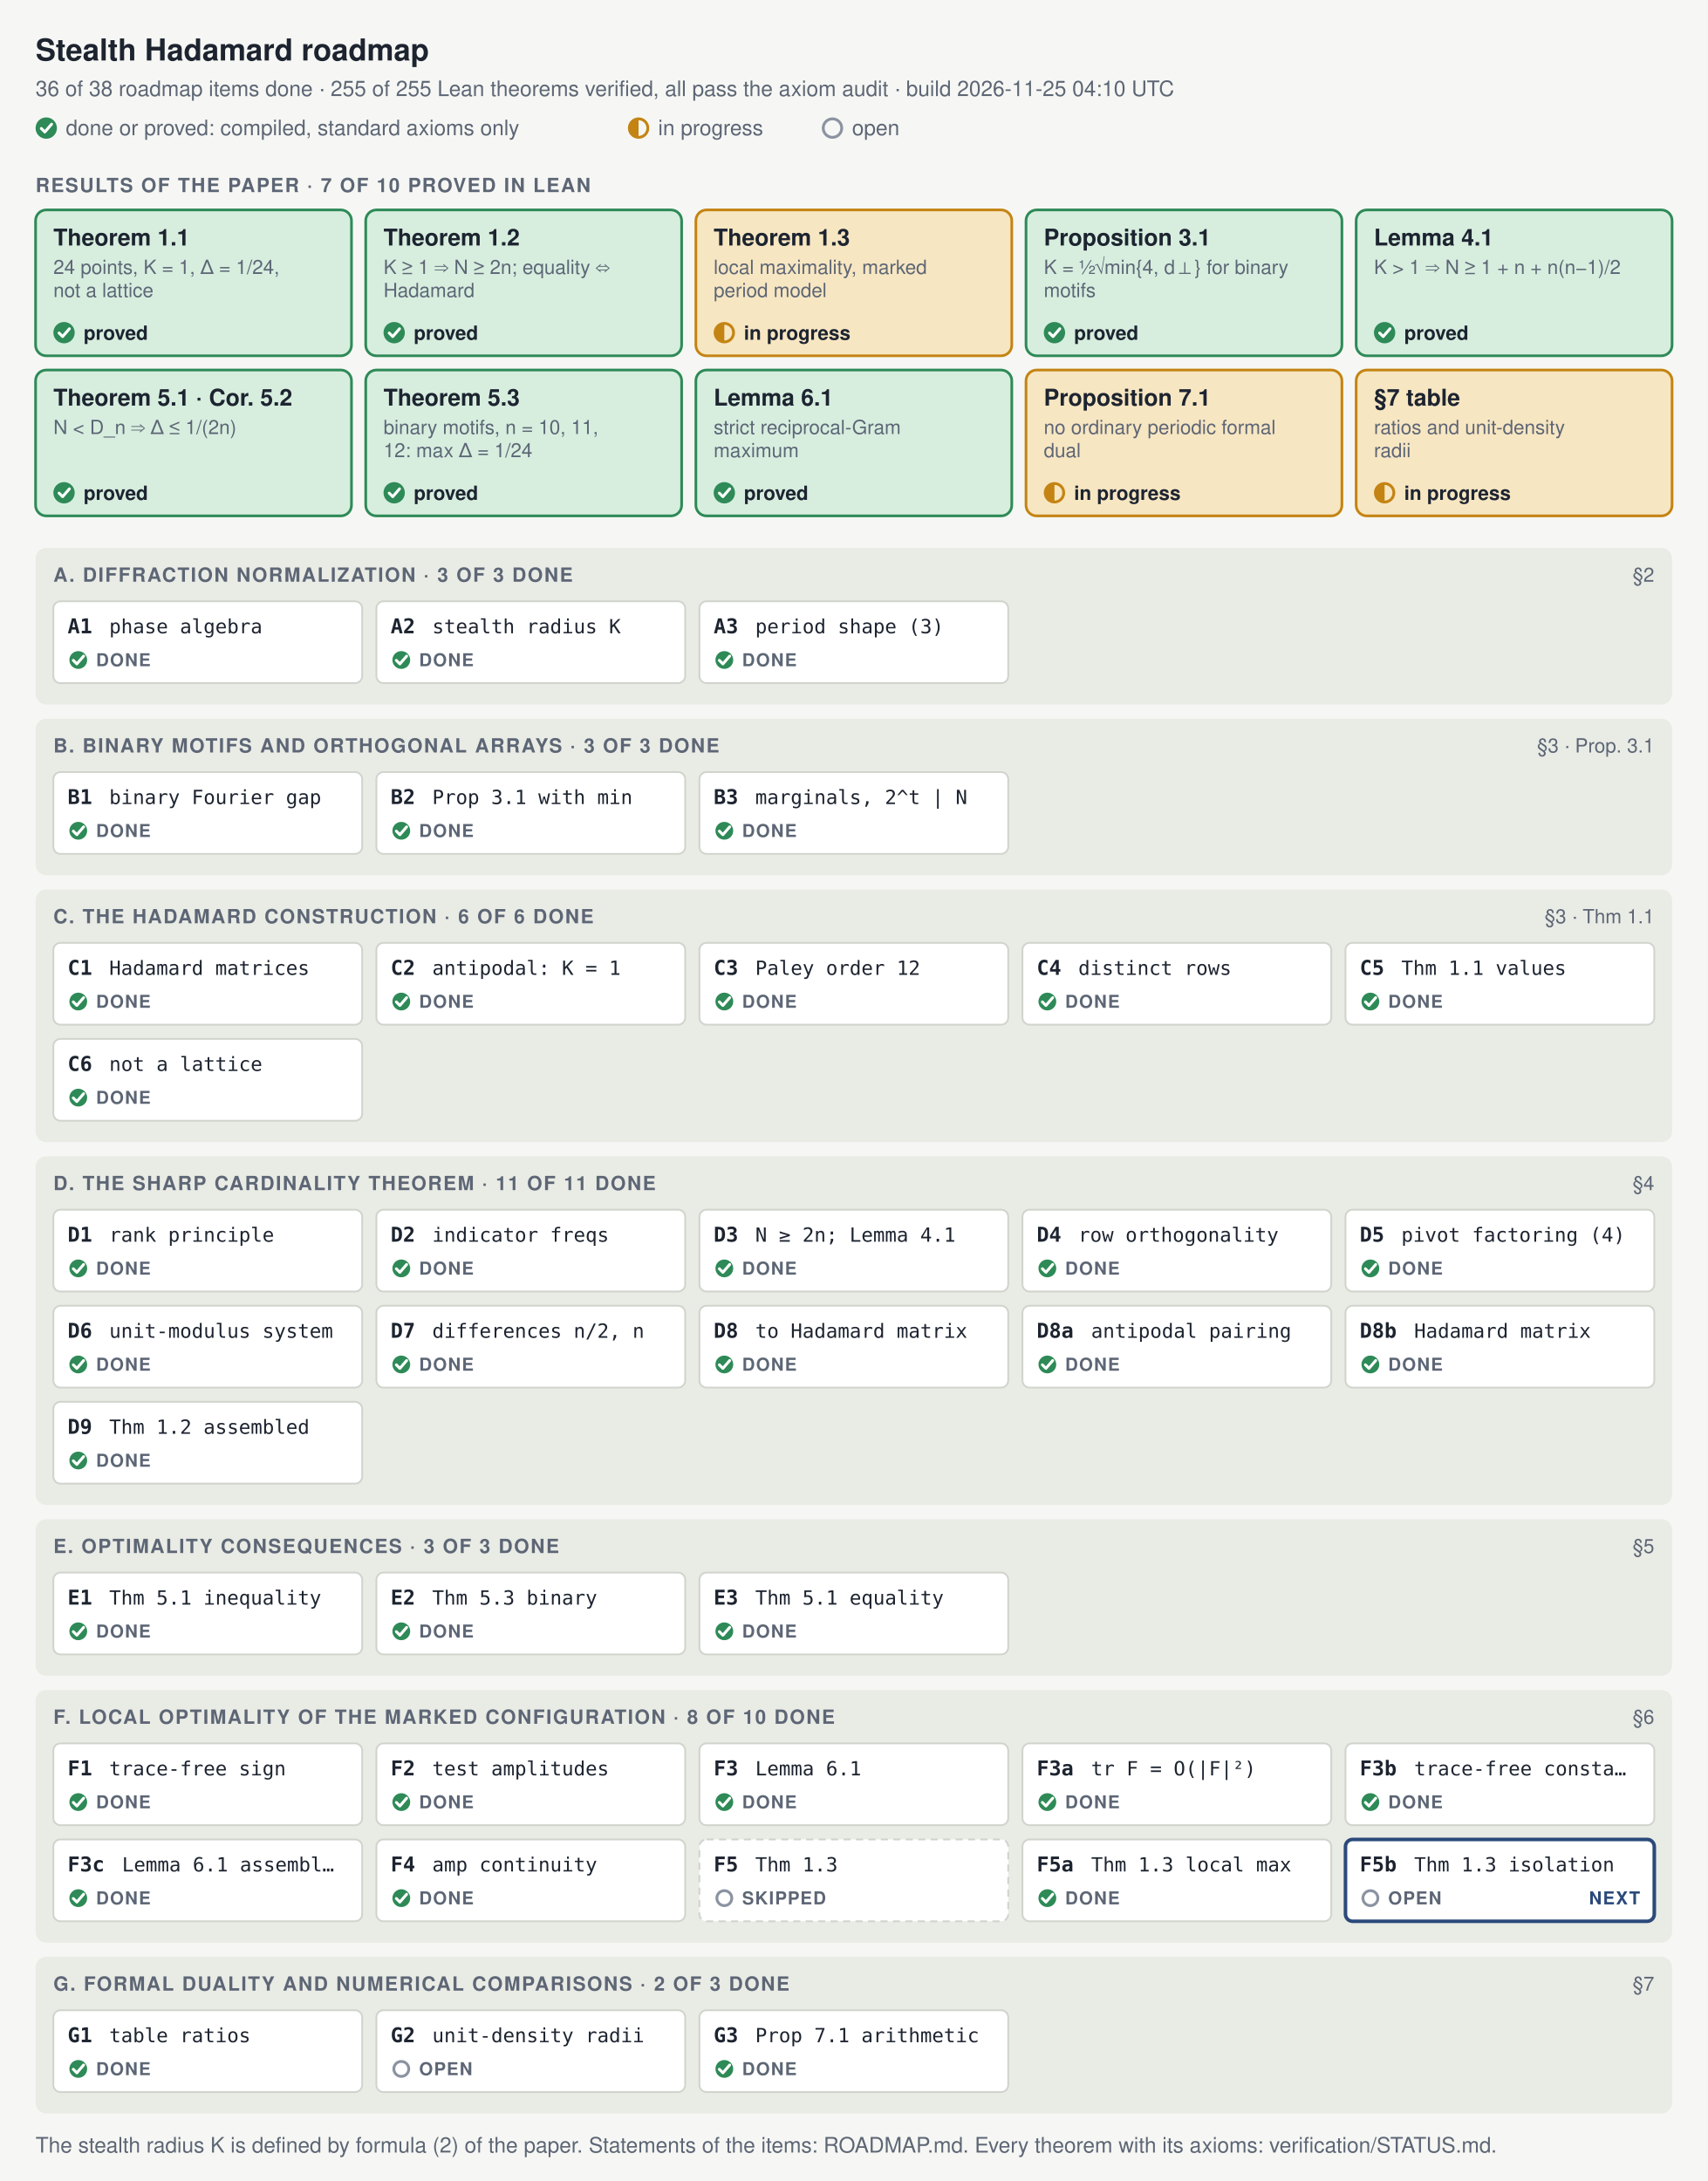
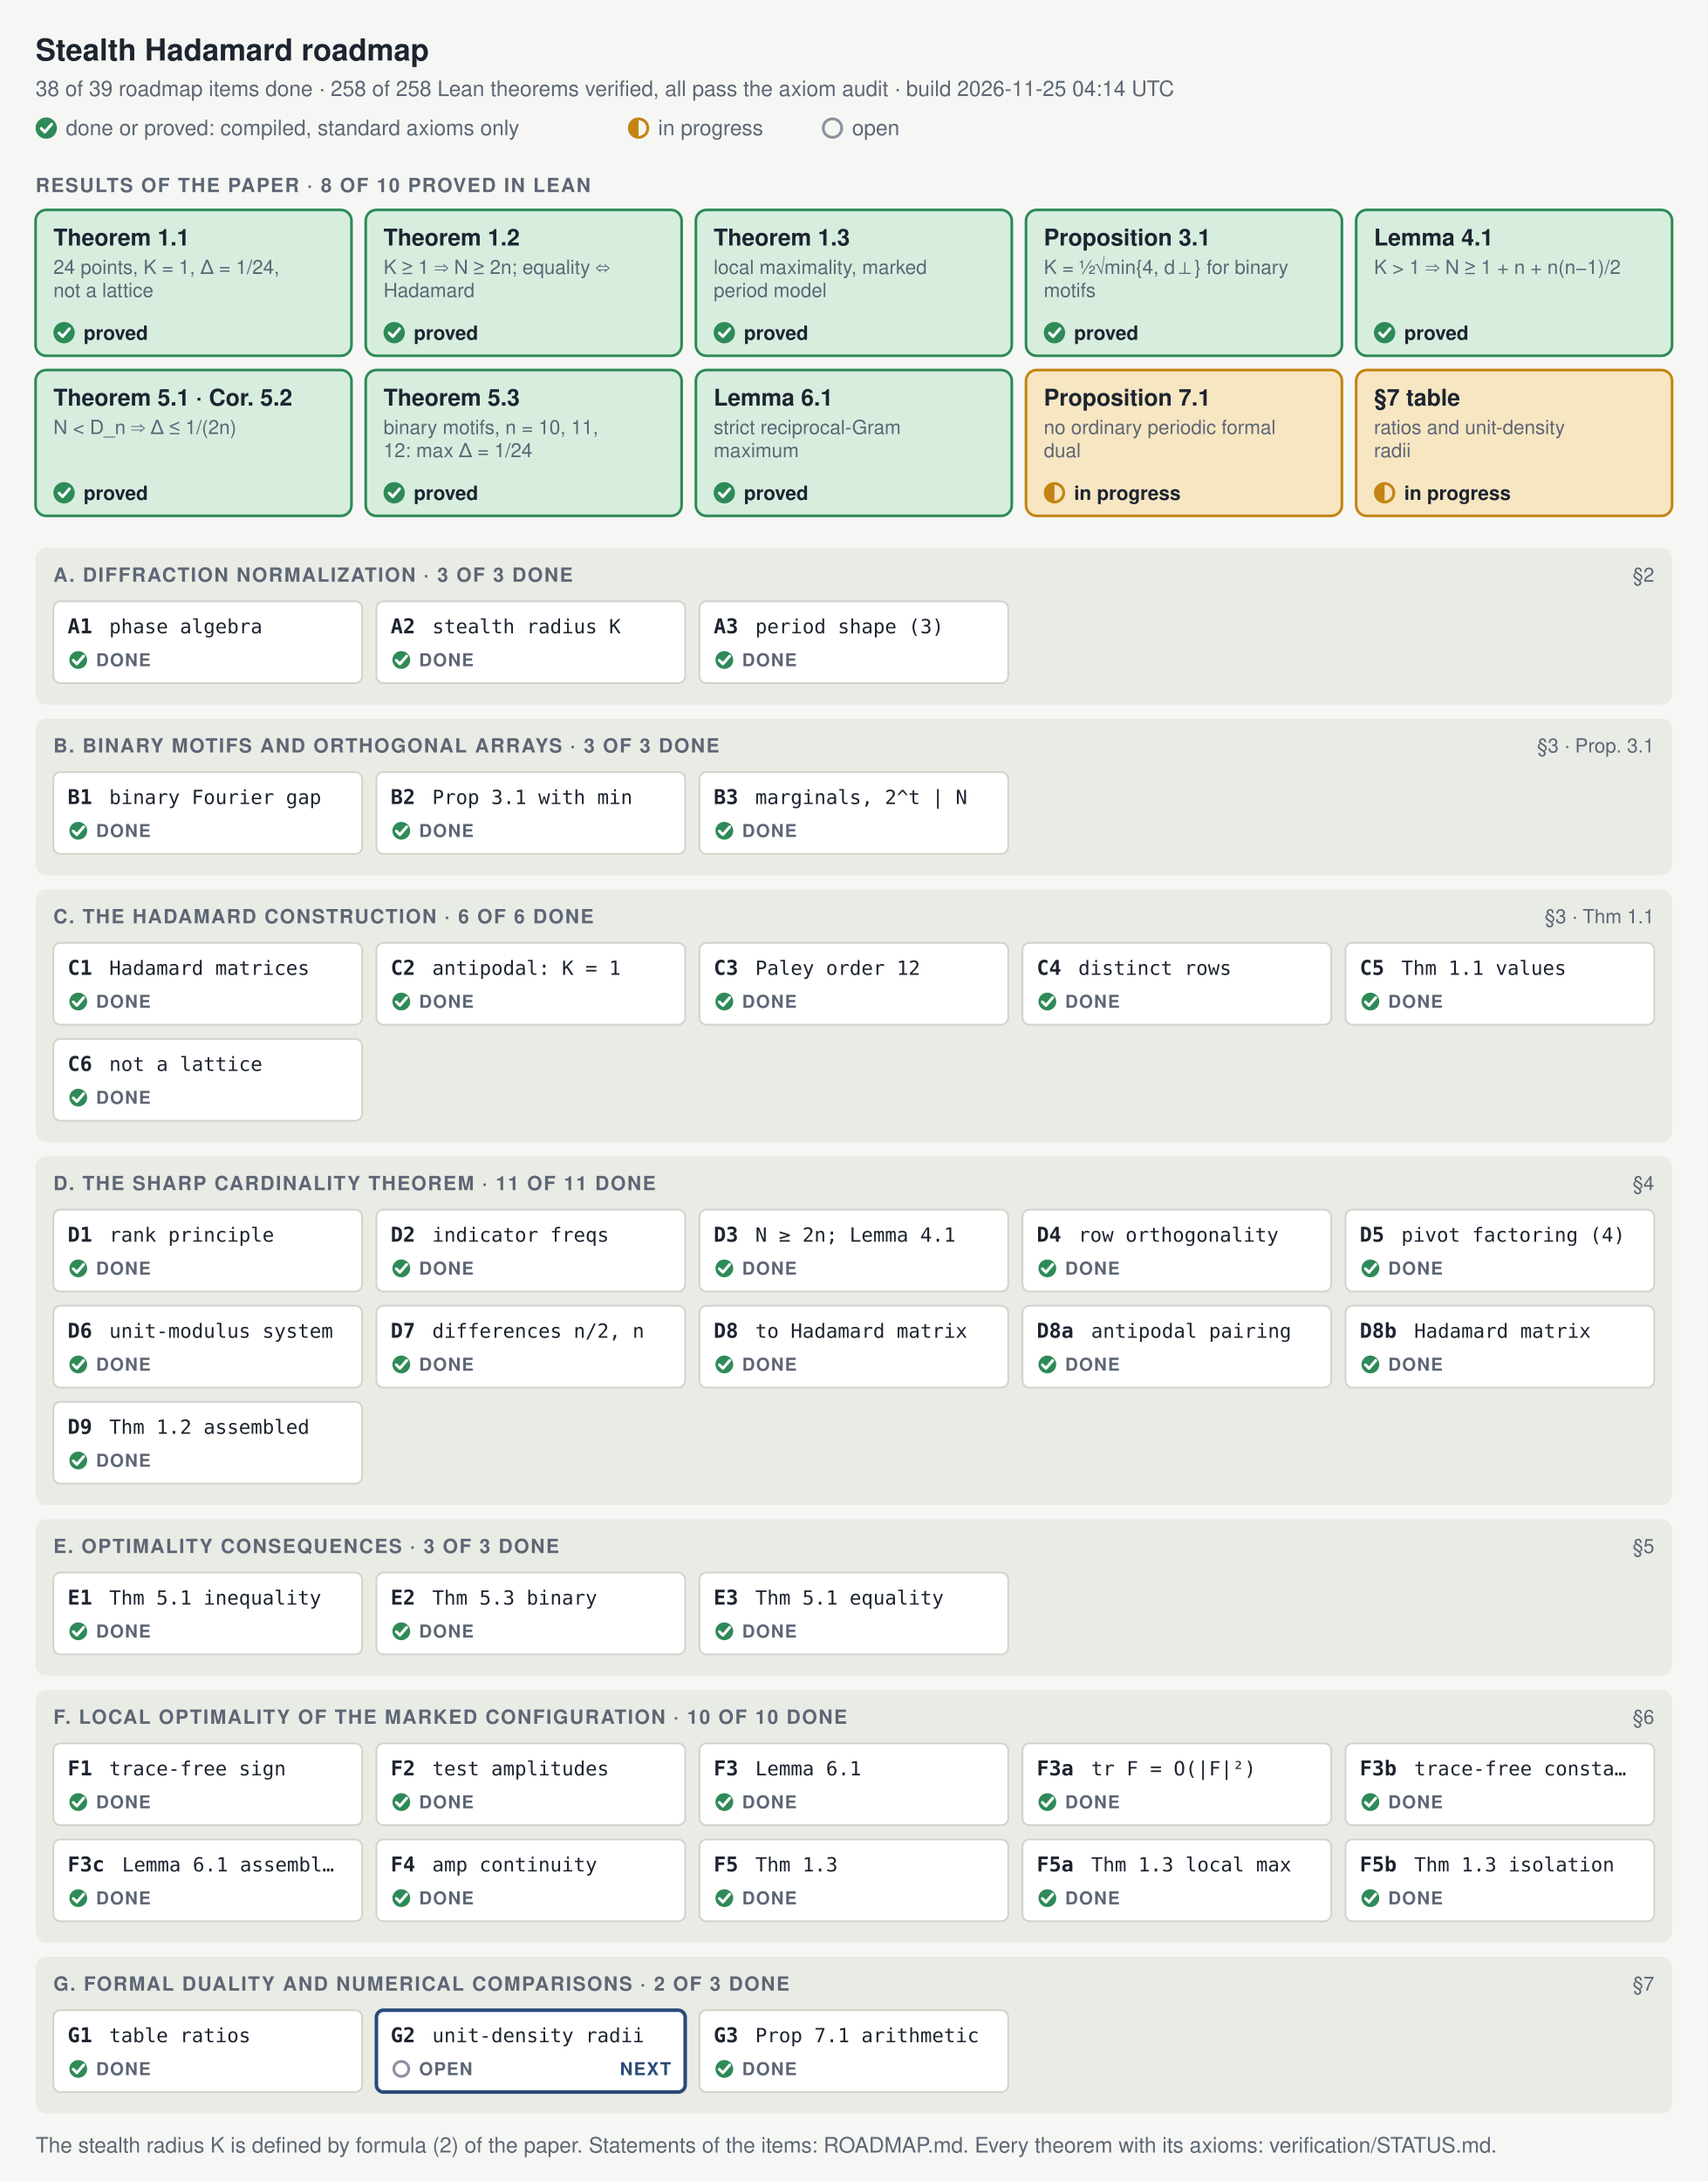
<svg xmlns="http://www.w3.org/2000/svg" viewBox="0 0 960 1226" width="960" height="1226" role="img" aria-labelledby="rm-t rm-d" font-family="-apple-system, Segoe UI, Helvetica, Arial, sans-serif">
  <style>.bg{fill:#f6f7f4}.band{fill:#e9ebe5}.box{fill:#fff;stroke:#d0d4cc}.tt{font-size:17px;font-weight:600;fill:#1d2430}.sm{font-size:12px;fill:#5d6675}.lbl{font-size:11px;font-weight:600;letter-spacing:.07em;fill:#5d6675}.ref{font-size:11px;fill:#5d6675}.rn{font-size:13px;font-weight:600;fill:#1d2430}.rs{font-size:11px;fill:#5d6675}.st{font-size:11px;font-weight:600;fill:#1d2430}.id{font-family:ui-monospace, Menlo, Consolas, monospace;font-size:11.5px;font-weight:600;fill:#1d2430}.nm{font-family:ui-monospace, Menlo, Consolas, monospace;font-size:11px;fill:#1d2430}.ct{font-size:10px;font-weight:600;letter-spacing:.06em;fill:#5d6675}.ct.nx{fill:#2b4a7a}.next{stroke:#2b4a7a;stroke-width:2}.dash{stroke-dasharray:4 3}.g{fill:#2e8a57}.a{fill:#c48413}.s{fill:#8b93a1}.gs{stroke:#2e8a57}.as{stroke:#c48413}.ss{stroke:#8b93a1}.rg{fill:#d7eedf;stroke:#2e8a57;stroke-width:1.5}.ra{fill:#f7e6c2;stroke:#c48413;stroke-width:1.5}.ro{fill:#e3e6ea;stroke:#8b93a1;stroke-width:1.5;stroke-dasharray:4 3}.ic{fill:none;stroke-width:1.6}.ck{fill:none;stroke:#fff;stroke-width:1.6;stroke-linecap:round;stroke-linejoin:round}@media (prefers-color-scheme: dark){.bg{fill:#14181f}.band{fill:#1a1f27}.box{fill:#1b2029;stroke:#2e3542}.tt,.rn,.st,.id,.nm{fill:#e4e7ec}.sm,.lbl,.ref,.rs,.ct{fill:#9aa3b2}.ct.nx{fill:#8fb0e6}.next{stroke:#8fb0e6}.g{fill:#5cc08a}.a{fill:#e6a93c}.s{fill:#8e97a6}.gs{stroke:#5cc08a}.as{stroke:#e6a93c}.ss{stroke:#8e97a6}.rg{fill:#1e3a2b;stroke:#5cc08a}.ra{fill:#3d3018;stroke:#e6a93c}.ro{fill:#262c36;stroke:#8e97a6}.ck{stroke:#14181f}}</style>
  <rect class="bg" x="0" y="0" width="960" height="1226" />
  <text x="20" y="34" class="tt">Stealth Hadamard roadmap</text>
-   <text x="20" y="54" class="sm">36 of 38 roadmap items done · 255 of 255 Lean theorems verified, all pass the axiom audit · build 2026-11-25 04:10 UTC</text>
+   <text x="20" y="54" class="sm">38 of 39 roadmap items done · 258 of 258 Lean theorems verified, all pass the axiom audit · build 2026-11-25 04:14 UTC</text>
  <circle class="g" cx="26" cy="72" r="6" />
  <path class="ck" d="M23.2 72.2 l2 2 l3.8 -4.4" />
  <text x="37" y="76" class="sm">done or proved: compiled, standard axioms only</text>
  <circle class="ic as" cx="359" cy="72" r="5.2" />
  <path class="a" d="M359 66.8 a5.2 5.2 0 0 0 0 10.4 z" />
  <text x="370" y="76" class="sm">in progress</text>
  <circle class="ic ss" cx="468" cy="72" r="5.2" />
  <text x="479" y="76" class="sm">open</text>
-   <text x="20" y="108" class="lbl">RESULTS OF THE PAPER · 7 OF 10 PROVED IN LEAN</text>
+   <text x="20" y="108" class="lbl">RESULTS OF THE PAPER · 8 OF 10 PROVED IN LEAN</text>
  <rect class="rg" x="20.0" y="118" width="177.6" height="82" rx="6" />
  <text x="30.0" y="138" class="rn">Theorem 1.1</text>
  <text x="30.0" y="154" class="rs">24 points, K = 1, Δ = 1/24,</text>
  <text x="30.0" y="167" class="rs">not a lattice</text>
  <circle class="g" cx="36.0" cy="187" r="6" />
  <path class="ck" d="M33.2 187.2 l2 2 l3.8 -4.4" />
  <text x="47.0" y="191" class="st">proved</text>
  <rect class="rg" x="205.6" y="118" width="177.6" height="82" rx="6" />
  <text x="215.6" y="138" class="rn">Theorem 1.2</text>
  <text x="215.6" y="154" class="rs">K ≥ 1 ⇒ N ≥ 2n; equality ⇔</text>
  <text x="215.6" y="167" class="rs">Hadamard</text>
  <circle class="g" cx="221.6" cy="187" r="6" />
  <path class="ck" d="M218.8 187.2 l2 2 l3.8 -4.4" />
  <text x="232.6" y="191" class="st">proved</text>
-   <rect class="ra" x="391.2" y="118" width="177.6" height="82" rx="6" />
+   <rect class="rg" x="391.2" y="118" width="177.6" height="82" rx="6" />
  <text x="401.2" y="138" class="rn">Theorem 1.3</text>
  <text x="401.2" y="154" class="rs">local maximality, marked</text>
  <text x="401.2" y="167" class="rs">period model</text>
-   <circle class="ic as" cx="407.2" cy="187" r="5.2" />
-   <path class="a" d="M407.2 181.8 a5.2 5.2 0 0 0 0 10.4 z" />
-   <text x="418.2" y="191" class="st">in progress</text>
+   <circle class="g" cx="407.2" cy="187" r="6" />
+   <path class="ck" d="M404.4 187.2 l2 2 l3.8 -4.4" />
+   <text x="418.2" y="191" class="st">proved</text>
  <rect class="rg" x="576.8" y="118" width="177.6" height="82" rx="6" />
  <text x="586.8" y="138" class="rn">Proposition 3.1</text>
  <text x="586.8" y="154" class="rs">K = ½√min{4, d⊥} for binary</text>
  <text x="586.8" y="167" class="rs">motifs</text>
  <circle class="g" cx="592.8" cy="187" r="6" />
  <path class="ck" d="M590.0 187.2 l2 2 l3.8 -4.4" />
  <text x="603.8" y="191" class="st">proved</text>
  <rect class="rg" x="762.4" y="118" width="177.6" height="82" rx="6" />
  <text x="772.4" y="138" class="rn">Lemma 4.1</text>
  <text x="772.4" y="154" class="rs">K &gt; 1 ⇒ N ≥ 1 + n + n(n−1)/2</text>
  <circle class="g" cx="778.4" cy="187" r="6" />
  <path class="ck" d="M775.6 187.2 l2 2 l3.8 -4.4" />
  <text x="789.4" y="191" class="st">proved</text>
  <rect class="rg" x="20.0" y="208" width="177.6" height="82" rx="6" />
  <text x="30.0" y="228" class="rn">Theorem 5.1 · Cor. 5.2</text>
  <text x="30.0" y="244" class="rs">N &lt; D_n ⇒ Δ ≤ 1/(2n)</text>
  <circle class="g" cx="36.0" cy="277" r="6" />
  <path class="ck" d="M33.2 277.2 l2 2 l3.8 -4.4" />
  <text x="47.0" y="281" class="st">proved</text>
  <rect class="rg" x="205.6" y="208" width="177.6" height="82" rx="6" />
  <text x="215.6" y="228" class="rn">Theorem 5.3</text>
  <text x="215.6" y="244" class="rs">binary motifs, n = 10, 11,</text>
  <text x="215.6" y="257" class="rs">12: max Δ = 1/24</text>
  <circle class="g" cx="221.6" cy="277" r="6" />
  <path class="ck" d="M218.8 277.2 l2 2 l3.8 -4.4" />
  <text x="232.6" y="281" class="st">proved</text>
  <rect class="rg" x="391.2" y="208" width="177.6" height="82" rx="6" />
  <text x="401.2" y="228" class="rn">Lemma 6.1</text>
  <text x="401.2" y="244" class="rs">strict reciprocal-Gram</text>
  <text x="401.2" y="257" class="rs">maximum</text>
  <circle class="g" cx="407.2" cy="277" r="6" />
  <path class="ck" d="M404.4 277.2 l2 2 l3.8 -4.4" />
  <text x="418.2" y="281" class="st">proved</text>
  <rect class="ra" x="576.8" y="208" width="177.6" height="82" rx="6" />
  <text x="586.8" y="228" class="rn">Proposition 7.1</text>
  <text x="586.8" y="244" class="rs">no ordinary periodic formal</text>
  <text x="586.8" y="257" class="rs">dual</text>
  <circle class="ic as" cx="592.8" cy="277" r="5.2" />
  <path class="a" d="M592.8 271.8 a5.2 5.2 0 0 0 0 10.4 z" />
  <text x="603.8" y="281" class="st">in progress</text>
  <rect class="ra" x="762.4" y="208" width="177.6" height="82" rx="6" />
  <text x="772.4" y="228" class="rn">§7 table</text>
  <text x="772.4" y="244" class="rs">ratios and unit-density</text>
  <text x="772.4" y="257" class="rs">radii</text>
  <circle class="ic as" cx="778.4" cy="277" r="5.2" />
  <path class="a" d="M778.4 271.8 a5.2 5.2 0 0 0 0 10.4 z" />
  <text x="789.4" y="281" class="st">in progress</text>
  <rect class="band" x="20" y="308" width="920" height="88" rx="6" />
  <text x="30" y="327" class="lbl">A. DIFFRACTION NORMALIZATION · 3 OF 3 DONE</text>
  <text x="930" y="327" class="ref" text-anchor="end">§2</text>
  <rect class="box" x="30.0" y="338" width="173.6" height="46" rx="4" />
  <text x="38.0" y="356" class="id">A1</text>
  <text x="61.4" y="356" class="nm">phase algebra</text>
  <circle class="g" cx="44.0" cy="371" r="5" />
  <path class="ck" d="M41.2 371.2 l2 2 l3.8 -4.4" />
  <text x="54.0" y="374.5" class="ct">DONE</text>
  <rect class="box" x="211.6" y="338" width="173.6" height="46" rx="4" />
  <text x="219.6" y="356" class="id">A2</text>
  <text x="243.0" y="356" class="nm">stealth radius K</text>
  <circle class="g" cx="225.6" cy="371" r="5" />
  <path class="ck" d="M222.8 371.2 l2 2 l3.8 -4.4" />
  <text x="235.6" y="374.5" class="ct">DONE</text>
  <rect class="box" x="393.2" y="338" width="173.6" height="46" rx="4" />
  <text x="401.2" y="356" class="id">A3</text>
  <text x="424.6" y="356" class="nm">period shape (3)</text>
  <circle class="g" cx="407.2" cy="371" r="5" />
  <path class="ck" d="M404.4 371.2 l2 2 l3.8 -4.4" />
  <text x="417.2" y="374.5" class="ct">DONE</text>
  <rect class="band" x="20" y="404" width="920" height="88" rx="6" />
  <text x="30" y="423" class="lbl">B. BINARY MOTIFS AND ORTHOGONAL ARRAYS · 3 OF 3 DONE</text>
  <text x="930" y="423" class="ref" text-anchor="end">§3 · Prop. 3.1</text>
  <rect class="box" x="30.0" y="434" width="173.6" height="46" rx="4" />
  <text x="38.0" y="452" class="id">B1</text>
  <text x="61.4" y="452" class="nm">binary Fourier gap</text>
  <circle class="g" cx="44.0" cy="467" r="5" />
  <path class="ck" d="M41.2 467.2 l2 2 l3.8 -4.4" />
  <text x="54.0" y="470.5" class="ct">DONE</text>
  <rect class="box" x="211.6" y="434" width="173.6" height="46" rx="4" />
  <text x="219.6" y="452" class="id">B2</text>
  <text x="243.0" y="452" class="nm">Prop 3.1 with min</text>
  <circle class="g" cx="225.6" cy="467" r="5" />
  <path class="ck" d="M222.8 467.2 l2 2 l3.8 -4.4" />
  <text x="235.6" y="470.5" class="ct">DONE</text>
  <rect class="box" x="393.2" y="434" width="173.6" height="46" rx="4" />
  <text x="401.2" y="452" class="id">B3</text>
  <text x="424.6" y="452" class="nm">marginals, 2^t | N</text>
  <circle class="g" cx="407.2" cy="467" r="5" />
  <path class="ck" d="M404.4 467.2 l2 2 l3.8 -4.4" />
  <text x="417.2" y="470.5" class="ct">DONE</text>
  <rect class="band" x="20" y="500" width="920" height="142" rx="6" />
  <text x="30" y="519" class="lbl">C. THE HADAMARD CONSTRUCTION · 6 OF 6 DONE</text>
  <text x="930" y="519" class="ref" text-anchor="end">§3 · Thm 1.1</text>
  <rect class="box" x="30.0" y="530" width="173.6" height="46" rx="4" />
  <text x="38.0" y="548" class="id">C1</text>
  <text x="61.4" y="548" class="nm">Hadamard matrices</text>
  <circle class="g" cx="44.0" cy="563" r="5" />
  <path class="ck" d="M41.2 563.2 l2 2 l3.8 -4.4" />
  <text x="54.0" y="566.5" class="ct">DONE</text>
  <rect class="box" x="211.6" y="530" width="173.6" height="46" rx="4" />
  <text x="219.6" y="548" class="id">C2</text>
  <text x="243.0" y="548" class="nm">antipodal: K = 1</text>
  <circle class="g" cx="225.6" cy="563" r="5" />
  <path class="ck" d="M222.8 563.2 l2 2 l3.8 -4.4" />
  <text x="235.6" y="566.5" class="ct">DONE</text>
  <rect class="box" x="393.2" y="530" width="173.6" height="46" rx="4" />
  <text x="401.2" y="548" class="id">C3</text>
  <text x="424.6" y="548" class="nm">Paley order 12</text>
  <circle class="g" cx="407.2" cy="563" r="5" />
  <path class="ck" d="M404.4 563.2 l2 2 l3.8 -4.4" />
  <text x="417.2" y="566.5" class="ct">DONE</text>
  <rect class="box" x="574.8" y="530" width="173.6" height="46" rx="4" />
  <text x="582.8" y="548" class="id">C4</text>
  <text x="606.2" y="548" class="nm">distinct rows</text>
  <circle class="g" cx="588.8" cy="563" r="5" />
  <path class="ck" d="M586.0 563.2 l2 2 l3.8 -4.4" />
  <text x="598.8" y="566.5" class="ct">DONE</text>
  <rect class="box" x="756.4" y="530" width="173.6" height="46" rx="4" />
  <text x="764.4" y="548" class="id">C5</text>
  <text x="787.8" y="548" class="nm">Thm 1.1 values</text>
  <circle class="g" cx="770.4" cy="563" r="5" />
  <path class="ck" d="M767.6 563.2 l2 2 l3.8 -4.4" />
  <text x="780.4" y="566.5" class="ct">DONE</text>
  <rect class="box" x="30.0" y="584" width="173.6" height="46" rx="4" />
  <text x="38.0" y="602" class="id">C6</text>
  <text x="61.4" y="602" class="nm">not a lattice</text>
  <circle class="g" cx="44.0" cy="617" r="5" />
  <path class="ck" d="M41.2 617.2 l2 2 l3.8 -4.4" />
  <text x="54.0" y="620.5" class="ct">DONE</text>
  <rect class="band" x="20" y="650" width="920" height="196" rx="6" />
  <text x="30" y="669" class="lbl">D. THE SHARP CARDINALITY THEOREM · 11 OF 11 DONE</text>
  <text x="930" y="669" class="ref" text-anchor="end">§4</text>
  <rect class="box" x="30.0" y="680" width="173.6" height="46" rx="4" />
  <text x="38.0" y="698" class="id">D1</text>
  <text x="61.4" y="698" class="nm">rank principle</text>
  <circle class="g" cx="44.0" cy="713" r="5" />
  <path class="ck" d="M41.2 713.2 l2 2 l3.8 -4.4" />
  <text x="54.0" y="716.5" class="ct">DONE</text>
  <rect class="box" x="211.6" y="680" width="173.6" height="46" rx="4" />
  <text x="219.6" y="698" class="id">D2</text>
  <text x="243.0" y="698" class="nm">indicator freqs</text>
  <circle class="g" cx="225.6" cy="713" r="5" />
  <path class="ck" d="M222.8 713.2 l2 2 l3.8 -4.4" />
  <text x="235.6" y="716.5" class="ct">DONE</text>
  <rect class="box" x="393.2" y="680" width="173.6" height="46" rx="4" />
  <text x="401.2" y="698" class="id">D3</text>
  <text x="424.6" y="698" class="nm">N ≥ 2n; Lemma 4.1</text>
  <circle class="g" cx="407.2" cy="713" r="5" />
  <path class="ck" d="M404.4 713.2 l2 2 l3.8 -4.4" />
  <text x="417.2" y="716.5" class="ct">DONE</text>
  <rect class="box" x="574.8" y="680" width="173.6" height="46" rx="4" />
  <text x="582.8" y="698" class="id">D4</text>
  <text x="606.2" y="698" class="nm">row orthogonality</text>
  <circle class="g" cx="588.8" cy="713" r="5" />
  <path class="ck" d="M586.0 713.2 l2 2 l3.8 -4.4" />
  <text x="598.8" y="716.5" class="ct">DONE</text>
  <rect class="box" x="756.4" y="680" width="173.6" height="46" rx="4" />
  <text x="764.4" y="698" class="id">D5</text>
  <text x="787.8" y="698" class="nm">pivot factoring (4)</text>
  <circle class="g" cx="770.4" cy="713" r="5" />
  <path class="ck" d="M767.6 713.2 l2 2 l3.8 -4.4" />
  <text x="780.4" y="716.5" class="ct">DONE</text>
  <rect class="box" x="30.0" y="734" width="173.6" height="46" rx="4" />
  <text x="38.0" y="752" class="id">D6</text>
  <text x="61.4" y="752" class="nm">unit-modulus system</text>
  <circle class="g" cx="44.0" cy="767" r="5" />
  <path class="ck" d="M41.2 767.2 l2 2 l3.8 -4.4" />
  <text x="54.0" y="770.5" class="ct">DONE</text>
  <rect class="box" x="211.6" y="734" width="173.6" height="46" rx="4" />
  <text x="219.6" y="752" class="id">D7</text>
  <text x="243.0" y="752" class="nm">differences n/2, n</text>
  <circle class="g" cx="225.6" cy="767" r="5" />
  <path class="ck" d="M222.8 767.2 l2 2 l3.8 -4.4" />
  <text x="235.6" y="770.5" class="ct">DONE</text>
  <rect class="box" x="393.2" y="734" width="173.6" height="46" rx="4" />
  <text x="401.2" y="752" class="id">D8</text>
  <text x="424.6" y="752" class="nm">to Hadamard matrix</text>
  <circle class="g" cx="407.2" cy="767" r="5" />
  <path class="ck" d="M404.4 767.2 l2 2 l3.8 -4.4" />
  <text x="417.2" y="770.5" class="ct">DONE</text>
  <rect class="box" x="574.8" y="734" width="173.6" height="46" rx="4" />
  <text x="582.8" y="752" class="id">D8a</text>
  <text x="613.4" y="752" class="nm">antipodal pairing</text>
  <circle class="g" cx="588.8" cy="767" r="5" />
  <path class="ck" d="M586.0 767.2 l2 2 l3.8 -4.4" />
  <text x="598.8" y="770.5" class="ct">DONE</text>
  <rect class="box" x="756.4" y="734" width="173.6" height="46" rx="4" />
  <text x="764.4" y="752" class="id">D8b</text>
  <text x="795.0" y="752" class="nm">Hadamard matrix</text>
  <circle class="g" cx="770.4" cy="767" r="5" />
  <path class="ck" d="M767.6 767.2 l2 2 l3.8 -4.4" />
  <text x="780.4" y="770.5" class="ct">DONE</text>
  <rect class="box" x="30.0" y="788" width="173.6" height="46" rx="4" />
  <text x="38.0" y="806" class="id">D9</text>
  <text x="61.4" y="806" class="nm">Thm 1.2 assembled</text>
  <circle class="g" cx="44.0" cy="821" r="5" />
  <path class="ck" d="M41.2 821.2 l2 2 l3.8 -4.4" />
  <text x="54.0" y="824.5" class="ct">DONE</text>
  <rect class="band" x="20" y="854" width="920" height="88" rx="6" />
  <text x="30" y="873" class="lbl">E. OPTIMALITY CONSEQUENCES · 3 OF 3 DONE</text>
  <text x="930" y="873" class="ref" text-anchor="end">§5</text>
  <rect class="box" x="30.0" y="884" width="173.6" height="46" rx="4" />
  <text x="38.0" y="902" class="id">E1</text>
  <text x="61.4" y="902" class="nm">Thm 5.1 inequality</text>
  <circle class="g" cx="44.0" cy="917" r="5" />
  <path class="ck" d="M41.2 917.2 l2 2 l3.8 -4.4" />
  <text x="54.0" y="920.5" class="ct">DONE</text>
  <rect class="box" x="211.6" y="884" width="173.6" height="46" rx="4" />
  <text x="219.6" y="902" class="id">E2</text>
  <text x="243.0" y="902" class="nm">Thm 5.3 binary</text>
  <circle class="g" cx="225.6" cy="917" r="5" />
  <path class="ck" d="M222.8 917.2 l2 2 l3.8 -4.4" />
  <text x="235.6" y="920.5" class="ct">DONE</text>
  <rect class="box" x="393.2" y="884" width="173.6" height="46" rx="4" />
  <text x="401.2" y="902" class="id">E3</text>
  <text x="424.6" y="902" class="nm">Thm 5.1 equality</text>
  <circle class="g" cx="407.2" cy="917" r="5" />
  <path class="ck" d="M404.4 917.2 l2 2 l3.8 -4.4" />
  <text x="417.2" y="920.5" class="ct">DONE</text>
  <rect class="band" x="20" y="950" width="920" height="142" rx="6" />
-   <text x="30" y="969" class="lbl">F. LOCAL OPTIMALITY OF THE MARKED CONFIGURATION · 8 OF 10 DONE</text>
+   <text x="30" y="969" class="lbl">F. LOCAL OPTIMALITY OF THE MARKED CONFIGURATION · 10 OF 10 DONE</text>
  <text x="930" y="969" class="ref" text-anchor="end">§6</text>
  <rect class="box" x="30.0" y="980" width="173.6" height="46" rx="4" />
  <text x="38.0" y="998" class="id">F1</text>
  <text x="61.4" y="998" class="nm">trace-free sign</text>
  <circle class="g" cx="44.0" cy="1013" r="5" />
  <path class="ck" d="M41.2 1013.2 l2 2 l3.8 -4.4" />
  <text x="54.0" y="1016.5" class="ct">DONE</text>
  <rect class="box" x="211.6" y="980" width="173.6" height="46" rx="4" />
  <text x="219.6" y="998" class="id">F2</text>
  <text x="243.0" y="998" class="nm">test amplitudes</text>
  <circle class="g" cx="225.6" cy="1013" r="5" />
  <path class="ck" d="M222.8 1013.2 l2 2 l3.8 -4.4" />
  <text x="235.6" y="1016.5" class="ct">DONE</text>
  <rect class="box" x="393.2" y="980" width="173.6" height="46" rx="4" />
  <text x="401.2" y="998" class="id">F3</text>
  <text x="424.6" y="998" class="nm">Lemma 6.1</text>
  <circle class="g" cx="407.2" cy="1013" r="5" />
  <path class="ck" d="M404.4 1013.2 l2 2 l3.8 -4.4" />
  <text x="417.2" y="1016.5" class="ct">DONE</text>
  <rect class="box" x="574.8" y="980" width="173.6" height="46" rx="4" />
  <text x="582.8" y="998" class="id">F3a</text>
  <text x="613.4" y="998" class="nm">tr F = O(|F|²)</text>
  <circle class="g" cx="588.8" cy="1013" r="5" />
  <path class="ck" d="M586.0 1013.2 l2 2 l3.8 -4.4" />
  <text x="598.8" y="1016.5" class="ct">DONE</text>
  <rect class="box" x="756.4" y="980" width="173.6" height="46" rx="4" />
  <text x="764.4" y="998" class="id">F3b</text>
  <text x="795.0" y="998" class="nm">trace-free consta…</text>
  <circle class="g" cx="770.4" cy="1013" r="5" />
  <path class="ck" d="M767.6 1013.2 l2 2 l3.8 -4.4" />
  <text x="780.4" y="1016.5" class="ct">DONE</text>
  <rect class="box" x="30.0" y="1034" width="173.6" height="46" rx="4" />
  <text x="38.0" y="1052" class="id">F3c</text>
  <text x="68.6" y="1052" class="nm">Lemma 6.1 assembl…</text>
  <circle class="g" cx="44.0" cy="1067" r="5" />
  <path class="ck" d="M41.2 1067.2 l2 2 l3.8 -4.4" />
  <text x="54.0" y="1070.5" class="ct">DONE</text>
  <rect class="box" x="211.6" y="1034" width="173.6" height="46" rx="4" />
  <text x="219.6" y="1052" class="id">F4</text>
  <text x="243.0" y="1052" class="nm">amp continuity</text>
  <circle class="g" cx="225.6" cy="1067" r="5" />
  <path class="ck" d="M222.8 1067.2 l2 2 l3.8 -4.4" />
  <text x="235.6" y="1070.5" class="ct">DONE</text>
-   <rect class="box dash" x="393.2" y="1034" width="173.6" height="46" rx="4" />
+   <rect class="box" x="393.2" y="1034" width="173.6" height="46" rx="4" />
  <text x="401.2" y="1052" class="id">F5</text>
  <text x="424.6" y="1052" class="nm">Thm 1.3</text>
-   <circle class="ic ss" cx="407.2" cy="1067" r="4.2" />
-   <text x="417.2" y="1070.5" class="ct">SKIPPED</text>
+   <circle class="g" cx="407.2" cy="1067" r="5" />
+   <path class="ck" d="M404.4 1067.2 l2 2 l3.8 -4.4" />
+   <text x="417.2" y="1070.5" class="ct">DONE</text>
  <rect class="box" x="574.8" y="1034" width="173.6" height="46" rx="4" />
  <text x="582.8" y="1052" class="id">F5a</text>
  <text x="613.4" y="1052" class="nm">Thm 1.3 local max</text>
  <circle class="g" cx="588.8" cy="1067" r="5" />
  <path class="ck" d="M586.0 1067.2 l2 2 l3.8 -4.4" />
  <text x="598.8" y="1070.5" class="ct">DONE</text>
-   <rect class="box next" x="756.4" y="1034" width="173.6" height="46" rx="4" />
+   <rect class="box" x="756.4" y="1034" width="173.6" height="46" rx="4" />
  <text x="764.4" y="1052" class="id">F5b</text>
  <text x="795.0" y="1052" class="nm">Thm 1.3 isolation</text>
-   <circle class="ic ss" cx="770.4" cy="1067" r="4.2" />
-   <text x="780.4" y="1070.5" class="ct">OPEN</text>
-   <text x="922.0" y="1070.5" class="ct nx" text-anchor="end">NEXT</text>
+   <circle class="g" cx="770.4" cy="1067" r="5" />
+   <path class="ck" d="M767.6 1067.2 l2 2 l3.8 -4.4" />
+   <text x="780.4" y="1070.5" class="ct">DONE</text>
  <rect class="band" x="20" y="1100" width="920" height="88" rx="6" />
  <text x="30" y="1119" class="lbl">G. FORMAL DUALITY AND NUMERICAL COMPARISONS · 2 OF 3 DONE</text>
  <text x="930" y="1119" class="ref" text-anchor="end">§7</text>
  <rect class="box" x="30.0" y="1130" width="173.6" height="46" rx="4" />
  <text x="38.0" y="1148" class="id">G1</text>
  <text x="61.4" y="1148" class="nm">table ratios</text>
  <circle class="g" cx="44.0" cy="1163" r="5" />
  <path class="ck" d="M41.2 1163.2 l2 2 l3.8 -4.4" />
  <text x="54.0" y="1166.5" class="ct">DONE</text>
-   <rect class="box" x="211.6" y="1130" width="173.6" height="46" rx="4" />
+   <rect class="box next" x="211.6" y="1130" width="173.6" height="46" rx="4" />
  <text x="219.6" y="1148" class="id">G2</text>
  <text x="243.0" y="1148" class="nm">unit-density radii</text>
  <circle class="ic ss" cx="225.6" cy="1163" r="4.2" />
  <text x="235.6" y="1166.5" class="ct">OPEN</text>
+   <text x="377.2" y="1166.5" class="ct nx" text-anchor="end">NEXT</text>
  <rect class="box" x="393.2" y="1130" width="173.6" height="46" rx="4" />
  <text x="401.2" y="1148" class="id">G3</text>
  <text x="424.6" y="1148" class="nm">Prop 7.1 arithmetic</text>
  <circle class="g" cx="407.2" cy="1163" r="5" />
  <path class="ck" d="M404.4 1163.2 l2 2 l3.8 -4.4" />
  <text x="417.2" y="1166.5" class="ct">DONE</text>
  <text x="20" y="1210" class="sm">The stealth radius K is defined by formula (2) of the paper. Statements of the items: ROADMAP.md. Every theorem with its axioms: verification/STATUS.md.</text>
</svg>
